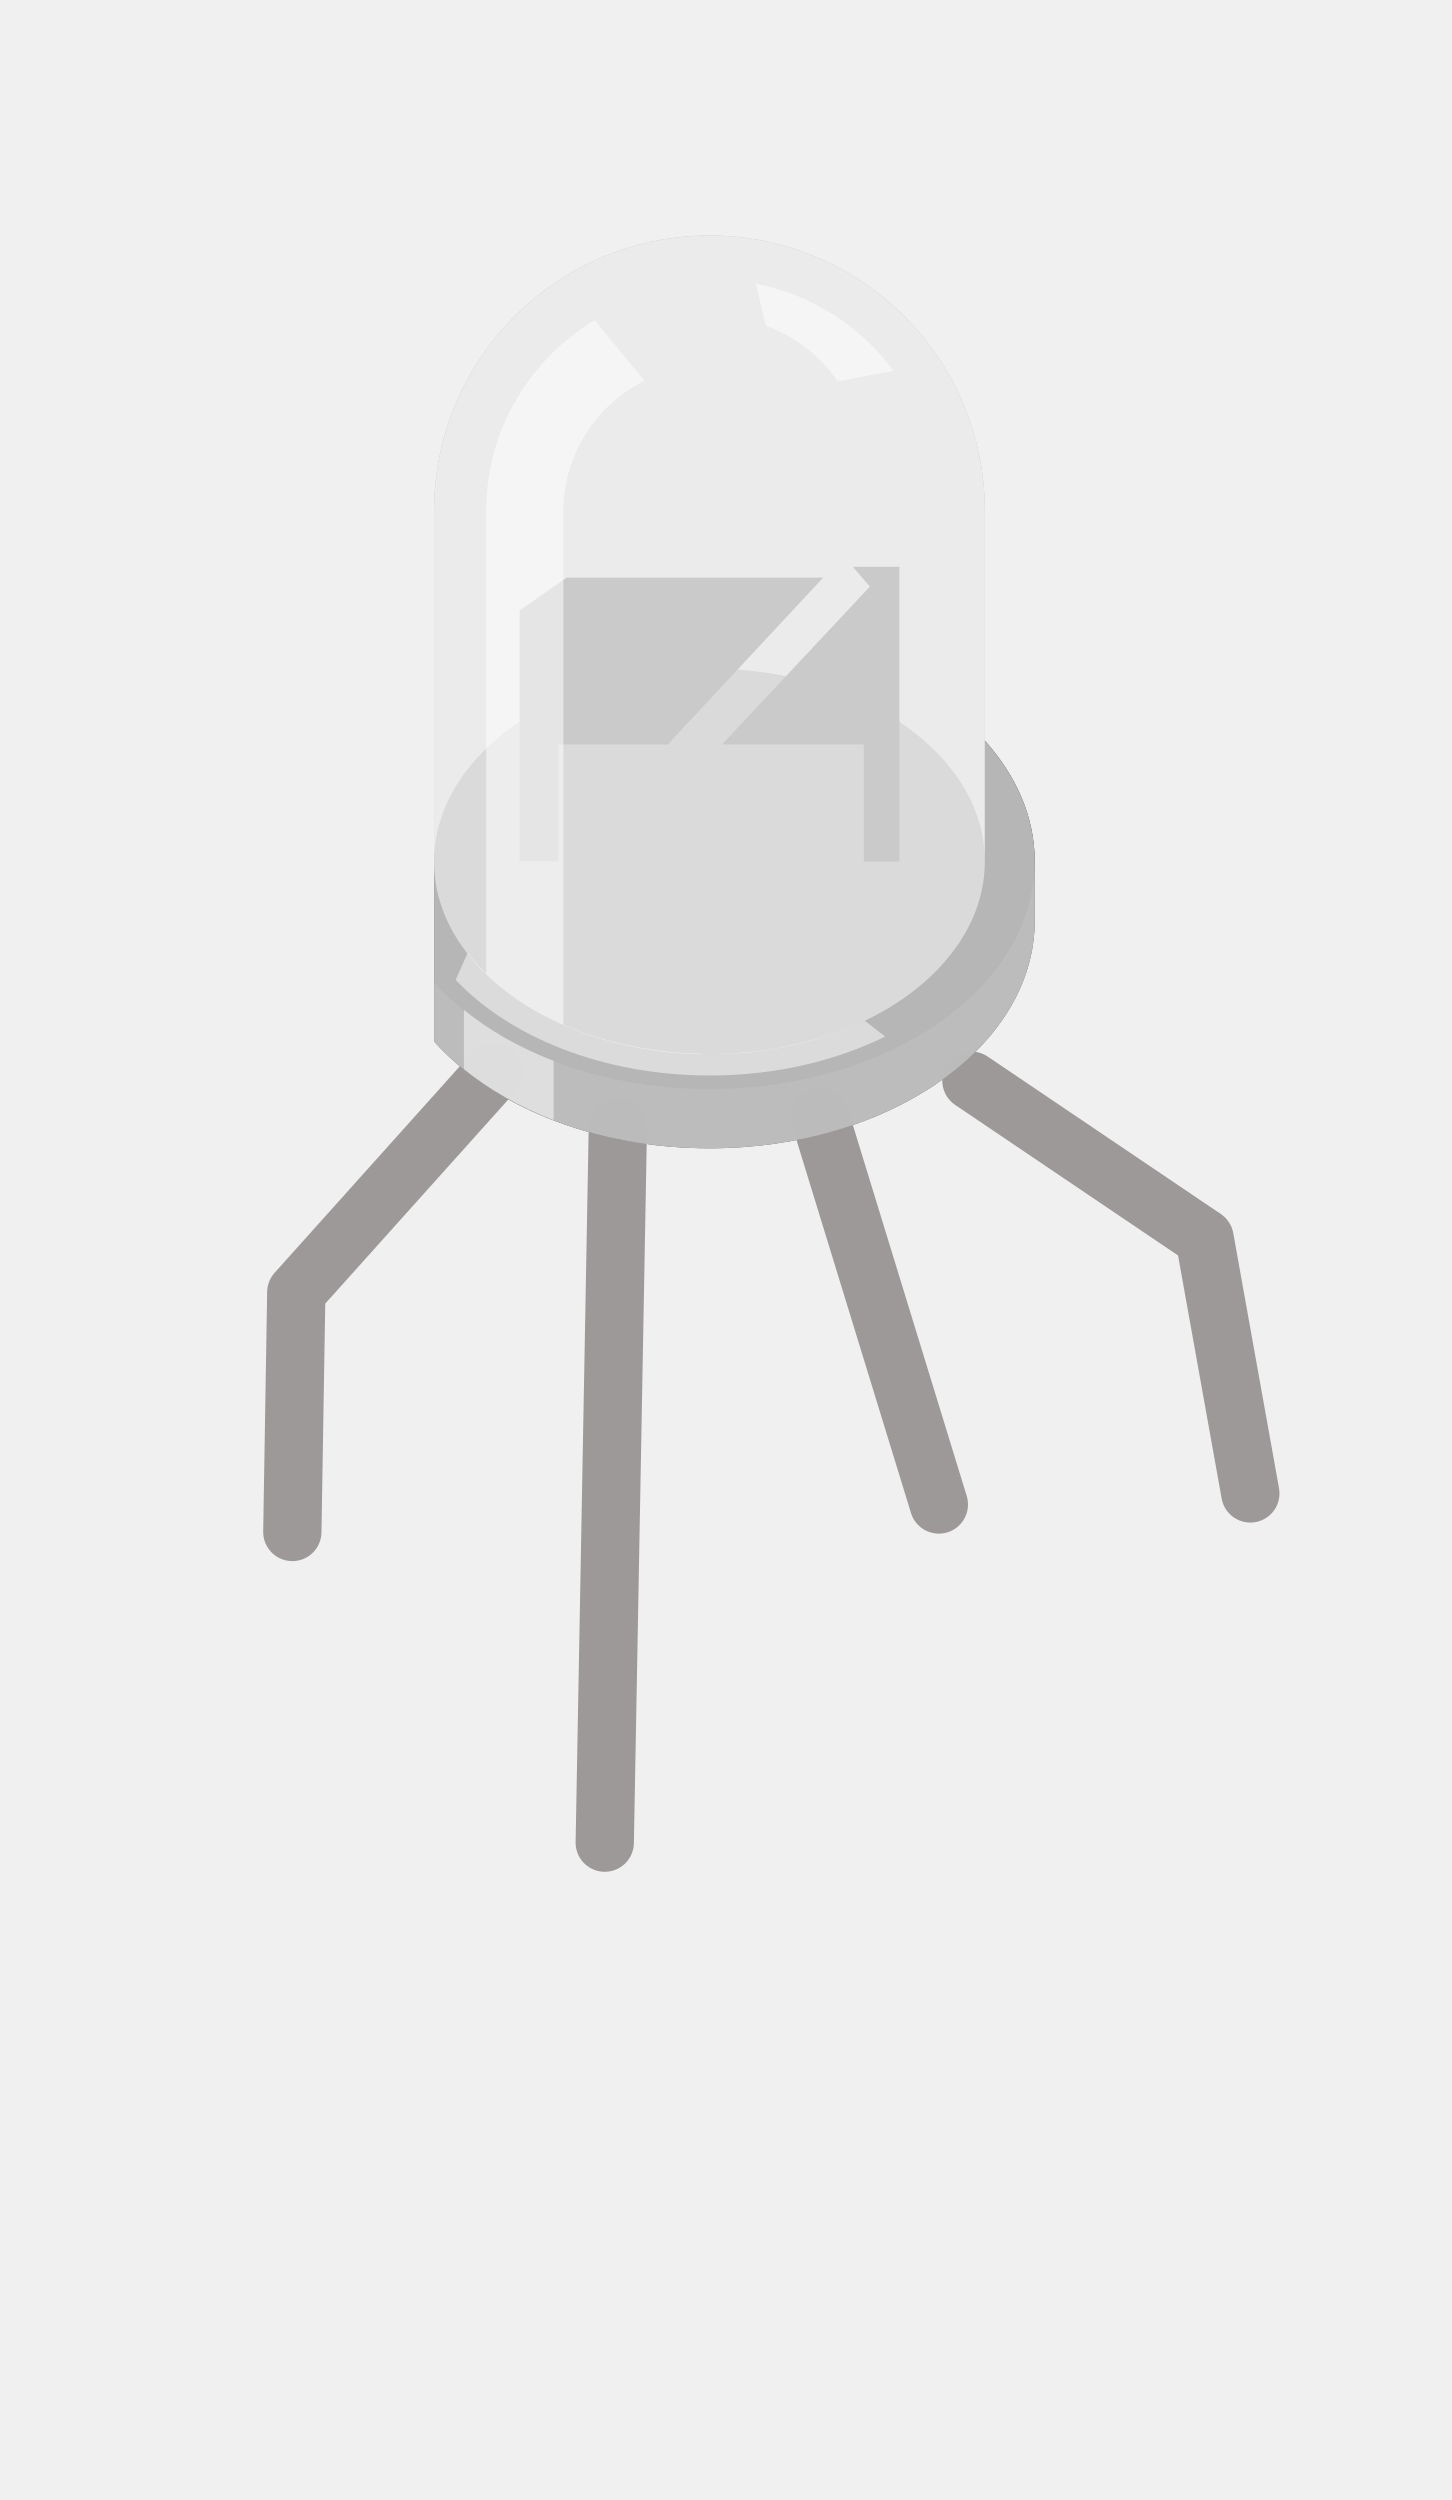
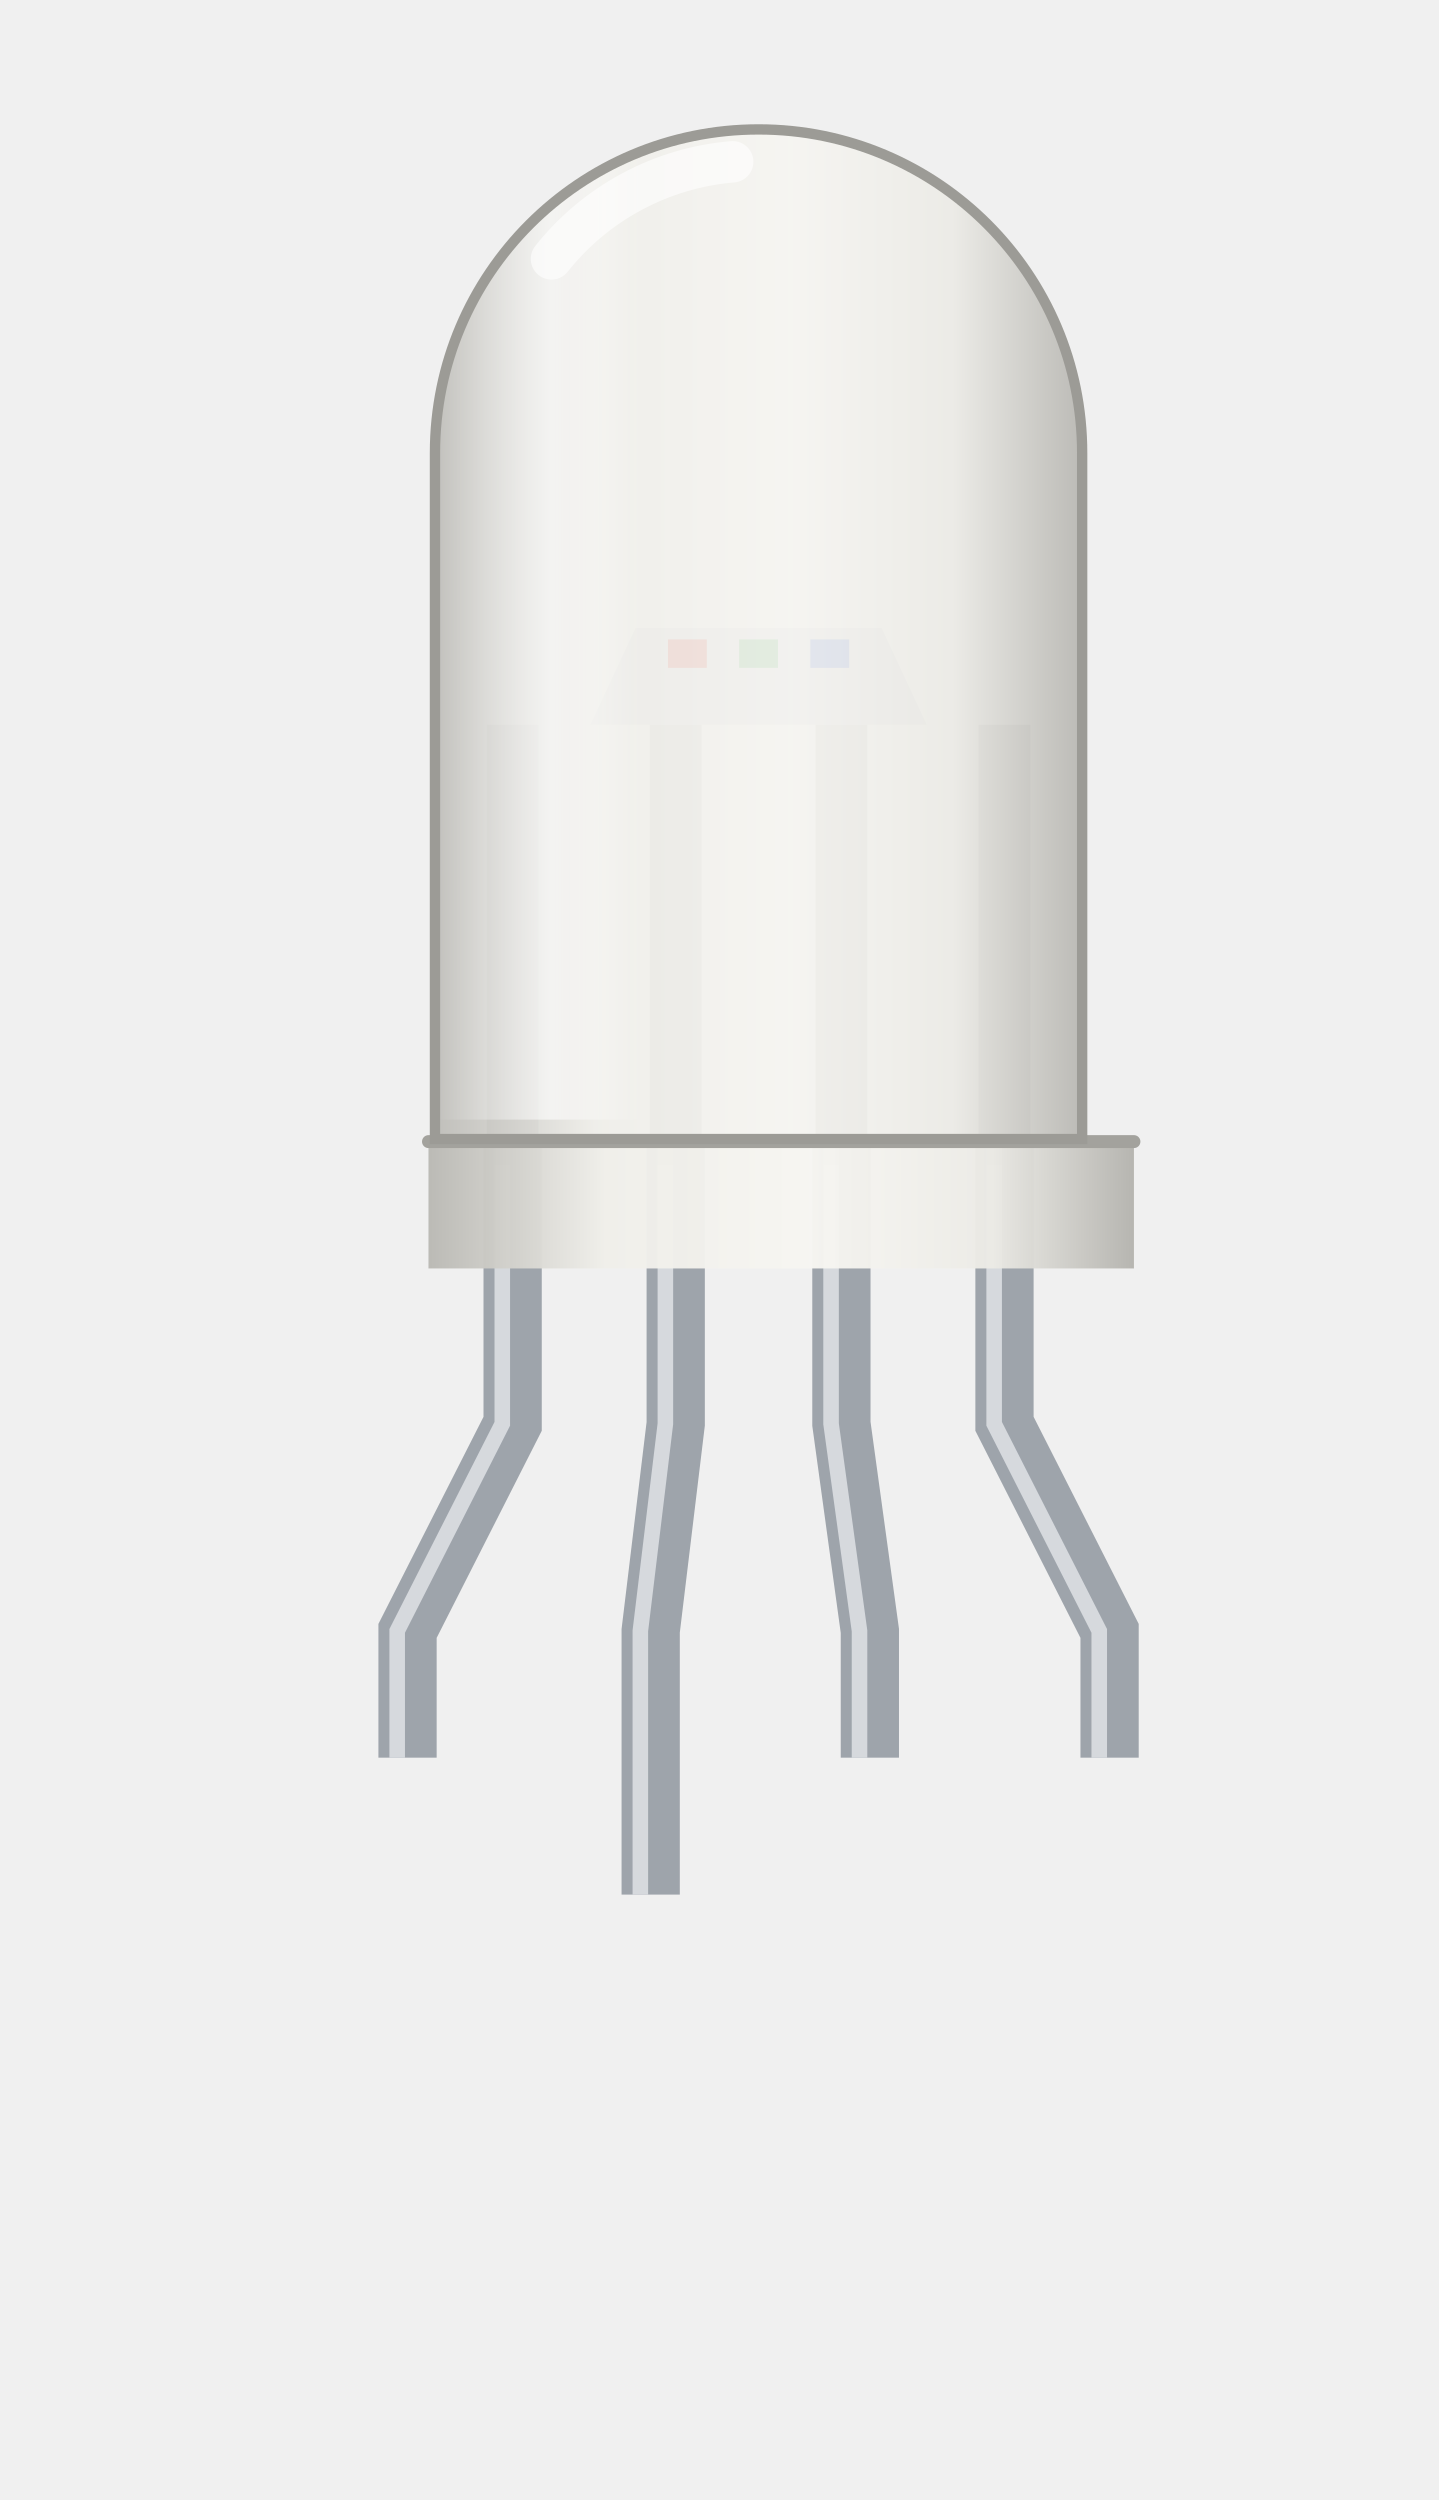
- <svg xmlns="http://www.w3.org/2000/svg" width="42.129" height="72.582" version="1.2" viewBox="-17 -10 37.343 57.511">
-   <g fill="none" stroke="#9D9999" stroke-linecap="round" stroke-width="1.5px">
-     <path d="m4.1 15.334 3.061 9.971" />
-     <path d="m8 14.4 5.999 4.052 1.178 6.568" stroke-linejoin="round" />
-     <path d="m-4.3 14.184-5.075 5.659-0.102 6.169" stroke-linejoin="round" />
-     <path d="m-1.1 15.607-0.337 18.4" />
-   </g>
-   <path d="m8.344 5.65v-5.913c0-3.913-3.168-7.088-7.085-7.088-3.913 0-7.088 3.169-7.088 7.088v13.649c1.474 1.651 4.097 2.753 7.088 2.753 4.62 0 8.369-2.618 8.369-5.859v-1.524c-7.4e-4 -1.143-0.474-2.204-1.283-3.106z" opacity=".3" />
-   <path d="m8.344 5.65v-5.913c0-3.913-3.168-7.088-7.085-7.088-3.913 0-7.088 3.169-7.088 7.088v13.649c1.474 1.651 4.097 2.753 7.088 2.753 4.62 0 8.369-2.618 8.369-5.859v-1.524c-7.4e-4 -1.143-0.474-2.204-1.283-3.106z" fill="#e6e6e6" opacity=".5" />
-   <path d="m8.344 5.65v3.105c0 2.739-3.166 4.965-7.085 4.965-3.913 2e-5 -7.088-2.219-7.088-4.965v4.63c1.474 1.652 4.097 2.753 7.088 2.753 4.62 0 8.369-2.618 8.369-5.859l-4e-5 -1.524c-7e-4 -1.142-0.474-2.203-1.283-3.105z" fill="#d1d1d1" opacity=".9" />
-   <g transform="translate(-5.8295 -7.351)">
-     <path d="m14.173 13.001v3.105c0 2.739-3.166 4.965-7.085 4.965-3.913 2e-5 -7.088-2.219-7.088-4.965v4.63c1.474 1.652 4.097 2.753 7.088 2.753 4.62 0 8.369-2.618 8.369-5.859l-4e-5 -1.524c-7e-4 -1.142-0.474-2.203-1.283-3.105z" opacity=".7" />
-     <path d="m14.173 13.001v3.105c0 2.739-3.166 4.965-7.085 4.965-3.913 2e-5 -7.088-2.219-7.088-4.965v3.105c1.474 1.65 4.097 2.753 7.088 2.753 4.62 0 8.369-2.618 8.369-5.859-7.4e-4 -1.141-0.474-2.203-1.283-3.105z" opacity=".25" />
-     <ellipse cx="7.088" cy="16.106" rx="7.087" ry="4.961" opacity=".25" />
-   </g>
-   <polygon transform="translate(-5.8295 -7.351)" points="3.196 13.095 6.016 13.095 10.012 8.805 3.407 8.805 2.203 9.648 2.203 16.107 3.196 16.107" fill="#666" />
-   <polygon transform="translate(-5.8295 -7.351)" points="11.06 13.095 11.06 16.107 11.974 16.107 11.974 8.524 10.778 8.524 11.215 9.034 7.412 13.095" fill="#666" />
-   <path d="m8.344 5.65v-5.913c0-3.913-3.168-7.088-7.085-7.088-3.913 0-7.088 3.169-7.088 7.088v13.649c1.474 1.651 4.097 2.753 7.088 2.753 4.62 0 8.369-2.618 8.369-5.859v-1.524c-7.4e-4 -1.143-0.474-2.204-1.283-3.106z" fill="white" opacity=".65" />
-   <g transform="translate(-5.8295 -7.351)" fill="#fff">
-     <path d="m10.388 3.754 1.436-0.274c-0.842-1.132-2.082-1.958-3.542-2.239l0.254 1.081c0.764 0.271 1.407 0.78 1.851 1.431z" opacity=".5" />
-     <path d="m0.768 19.926v1.52c0.649 0.529 1.433 0.976 2.308 1.317v-1.525c-0.878-0.336-1.657-0.782-2.308-1.312z" opacity=".5" />
-     <path d="m11.073 20.21c-0.256 0.122-0.53 0.23-0.806 0.33-0.058 0.019-0.117 0.04-0.178 0.058-0.564 0.179-1.161 0.319-1.795 0.395-0.075 0.009-0.151 0.019-0.225 0.019-0.32 0.03-0.644 0.058-0.971 0.058-0.148 0-0.307-0.015-0.472-0.024-1.2-0.057-2.331-0.315-3.298-0.739l-2e-5 -8.389v-4.825c0-1.471 0.848-2.729 2.074-3.349l-0.022-0.053-1.248-1.512c-1.67 1.003-2.79 2.822-2.79 4.912v11.905c-0.05-0.05-0.308-0.309-0.48-0.53l-0.307 0.688c1.401 1.482 3.809 2.462 6.543 2.462 1.68 0 3.237-0.374 4.511-1.002l-0.527-0.409-0.01 0.007z" opacity=".5" />
-   </g>
-   <filter id="ledFilter" x="-0.8" y="-0.8" height="5.2" width="5.8">
-     <feGaussianBlur stdDeviation="4" />
-   </filter>
-   <filter id="ledFilterRed" x="-0.8" y="-0.8" height="5.2" width="5.8">
-     <feGaussianBlur stdDeviation="0" />
-   </filter>
-   <filter id="ledFilterGreen" x="-0.8" y="-0.8" height="5.2" width="5.8">
-     <feGaussianBlur stdDeviation="0" />
-   </filter>
-   <filter id="ledFilterBlue" x="-0.8" y="-0.8" height="5.2" width="5.8">
-     <feGaussianBlur stdDeviation="0" />
-   </filter>
-   <circle cx="1.7" cy="3" fill="rgb(255, 0, 0)" filter="url(#ledFilterRed)" r="2" opacity="0" />
-   <circle cx="2.7" cy="5" fill="rgb(0, 255, 0)" filter="url(#ledFilterGreen)" r="2" opacity="0" />
-   <circle cx="0.7" cy="5" fill="rgb(1,85,253)" filter="url(#ledFilterBlue)" r="2" opacity="0" />
-   <circle cx="1.7" cy="4" r="10" filter="url(#ledFilter)" fill="rgb(0, 0, 0)" opacity="0" />
-   <circle cx="1.7" cy="4" r="13" stroke="#666" stroke-width="1" fill="none" filter="url(#ledFilter)" opacity="0" />
+ <svg xmlns="http://www.w3.org/2000/svg" version="1.1" width="42px" height="73px" viewBox="0 0 42 73">
+   <defs>
+     <linearGradient id="luz" x1="0" y1="0" x2="0" y2="1">
+       <stop offset="0" stop-color="#ffffff" stop-opacity="0.16" />
+       <stop offset="0.45" stop-color="#ffffff" stop-opacity="0" />
+       <stop offset="1" stop-color="#000000" stop-opacity="0.22" />
+     </linearGradient>
+     <linearGradient id="metal" x1="0" y1="0" x2="0" y2="1">
+       <stop offset="0" stop-color="#f4f6f8" />
+       <stop offset="0.5" stop-color="#b9bfc6" />
+       <stop offset="1" stop-color="#868d95" />
+     </linearGradient>
+     <linearGradient id="metal-h" x1="0" y1="0" x2="1" y2="0">
+       <stop offset="0" stop-color="#8a9199" />
+       <stop offset="0.35" stop-color="#eef1f4" />
+       <stop offset="0.7" stop-color="#b3b9c0" />
+       <stop offset="1" stop-color="#7c838b" />
+     </linearGradient>
+     <radialGradient id="lata" cx="0.4" cy="0.38" r="0.66">
+       <stop offset="0" stop-color="#f6f8fa" />
+       <stop offset="0.6" stop-color="#c3c9cf" />
+       <stop offset="1" stop-color="#8c939b" />
+     </radialGradient>
+     <linearGradient id="plastico" x1="0" y1="0" x2="0" y2="1">
+       <stop offset="0" stop-color="#3a3c40" />
+       <stop offset="1" stop-color="#16171a" />
+     </linearGradient>
+     <linearGradient id="ouro" x1="0" y1="0" x2="0" y2="1">
+       <stop offset="0" stop-color="#f4dc8c" />
+       <stop offset="1" stop-color="#b88a2c" />
+     </linearGradient>
+     <linearGradient id="epoxi" x1="0" y1="0" x2="1" y2="0">
+       <stop offset="0" stop-color="#b9b8b3" />
+       <stop offset="0.25" stop-color="#efeee9" />
+       <stop offset="0.55" stop-color="#f6f5f1" />
+       <stop offset="0.8" stop-color="#ebeae5" />
+       <stop offset="1" stop-color="#b4b3ae" />
+     </linearGradient>
+     <linearGradient id="reflexo" x1="0" y1="0" x2="1" y2="0">
+       <stop offset="0" stop-color="#ffffff" stop-opacity="0" />
+       <stop offset="0.18" stop-color="#ffffff" stop-opacity="0.6" />
+       <stop offset="0.32" stop-color="#ffffff" stop-opacity="0" />
+       <stop offset="1" stop-color="#ffffff" stop-opacity="0" />
+     </linearGradient>
+   </defs>
+   <path d="M14.969 33.26 L14.969 41.575 L11.9 47.622 L11.9 51.323" fill="none" stroke="#9ea4ab" stroke-width="1.701" stroke-linecap="butt" />
+   <path d="M14.667 33.26 L14.667 41.575 L11.598 47.622 L11.598 51.323" fill="none" stroke="#e3e6e9" stroke-width="0.454" stroke-linecap="butt" stroke-opacity="0.8" />
+   <path d="M19.731 33.26 L19.731 41.575 L19 47.622 L19 55.323" fill="none" stroke="#9ea4ab" stroke-width="1.701" stroke-linecap="butt" />
+   <path d="M19.429 33.26 L19.429 41.575 L18.698 47.622 L18.698 55.323" fill="none" stroke="#e3e6e9" stroke-width="0.454" stroke-linecap="butt" stroke-opacity="0.8" />
+   <path d="M24.569 33.26 L24.569 41.575 L25.4 47.622 L25.4 51.323" fill="none" stroke="#9ea4ab" stroke-width="1.701" stroke-linecap="butt" />
+   <path d="M24.267 33.26 L24.267 41.575 L25.098 47.622 L25.098 51.323" fill="none" stroke="#e3e6e9" stroke-width="0.454" stroke-linecap="butt" stroke-opacity="0.8" />
+   <path d="M29.331 33.26 L29.331 41.575 L32.4 47.622 L32.4 51.323" fill="none" stroke="#9ea4ab" stroke-width="1.701" stroke-linecap="butt" />
+   <path d="M29.029 33.26 L29.029 41.575 L32.098 47.622 L32.098 51.323" fill="none" stroke="#e3e6e9" stroke-width="0.454" stroke-linecap="butt" stroke-opacity="0.8" />
+   <rect x="14.213" y="21.165" width="1.512" height="12.85" fill="#9da3aa" fill-opacity="0.55" />
+   <rect x="18.975" y="21.165" width="1.512" height="12.85" fill="#9da3aa" fill-opacity="0.55" />
+   <rect x="23.813" y="21.165" width="1.512" height="12.85" fill="#9da3aa" fill-opacity="0.55" />
+   <rect x="28.575" y="21.165" width="1.512" height="12.85" fill="#9da3aa" fill-opacity="0.55" />
+   <path d="M17.237 21.165 L27.063 21.165 L25.741 18.331 L18.559 18.331 Z" fill="#c7ccd2" fill-opacity="0.65" />
+   <rect x="19.504" y="18.671" width="1.134" height="0.831" fill="#d23b2e" fill-opacity="0.8" />
+   <rect x="21.583" y="18.671" width="1.134" height="0.831" fill="#3ca64f" fill-opacity="0.8" />
+   <rect x="23.662" y="18.671" width="1.134" height="0.831" fill="#3a62d1" fill-opacity="0.8" />
+   <path d="M12.701 33.26 L12.701 13.228 A9.449 9.449 0 0 1 31.599 13.228 L31.599 33.26 Z" fill="url(#epoxi)" fill-opacity="0.88" />
+   <path d="M12.512 33.26 L33.111 33.26 L33.111 37.039 L12.512 37.039 Z" fill="url(#epoxi)" fill-opacity="0.97" />
+   <path d="M12.512 33.335 L33.111 33.335" fill="none" stroke="#a3a29d" stroke-width="0.378" stroke-linecap="round" />
+   <path d="M12.701 32.693 L12.701 13.228 A9.449 9.449 0 0 1 31.599 13.228 L31.599 32.693 Z" fill="url(#reflexo)" />
+   <path d="M16.103 7.559 A7.559 7.559 0 0 1 21.394 4.724" fill="none" stroke="#ffffff" stroke-width="1.209" stroke-linecap="round" stroke-opacity="0.6" />
+   <path d="M12.701 33.26 L12.701 13.228 A9.449 9.449 0 0 1 31.599 13.228 L31.599 33.26 Z" fill="none" stroke="#9c9b96" stroke-width="0.302" />
</svg>
